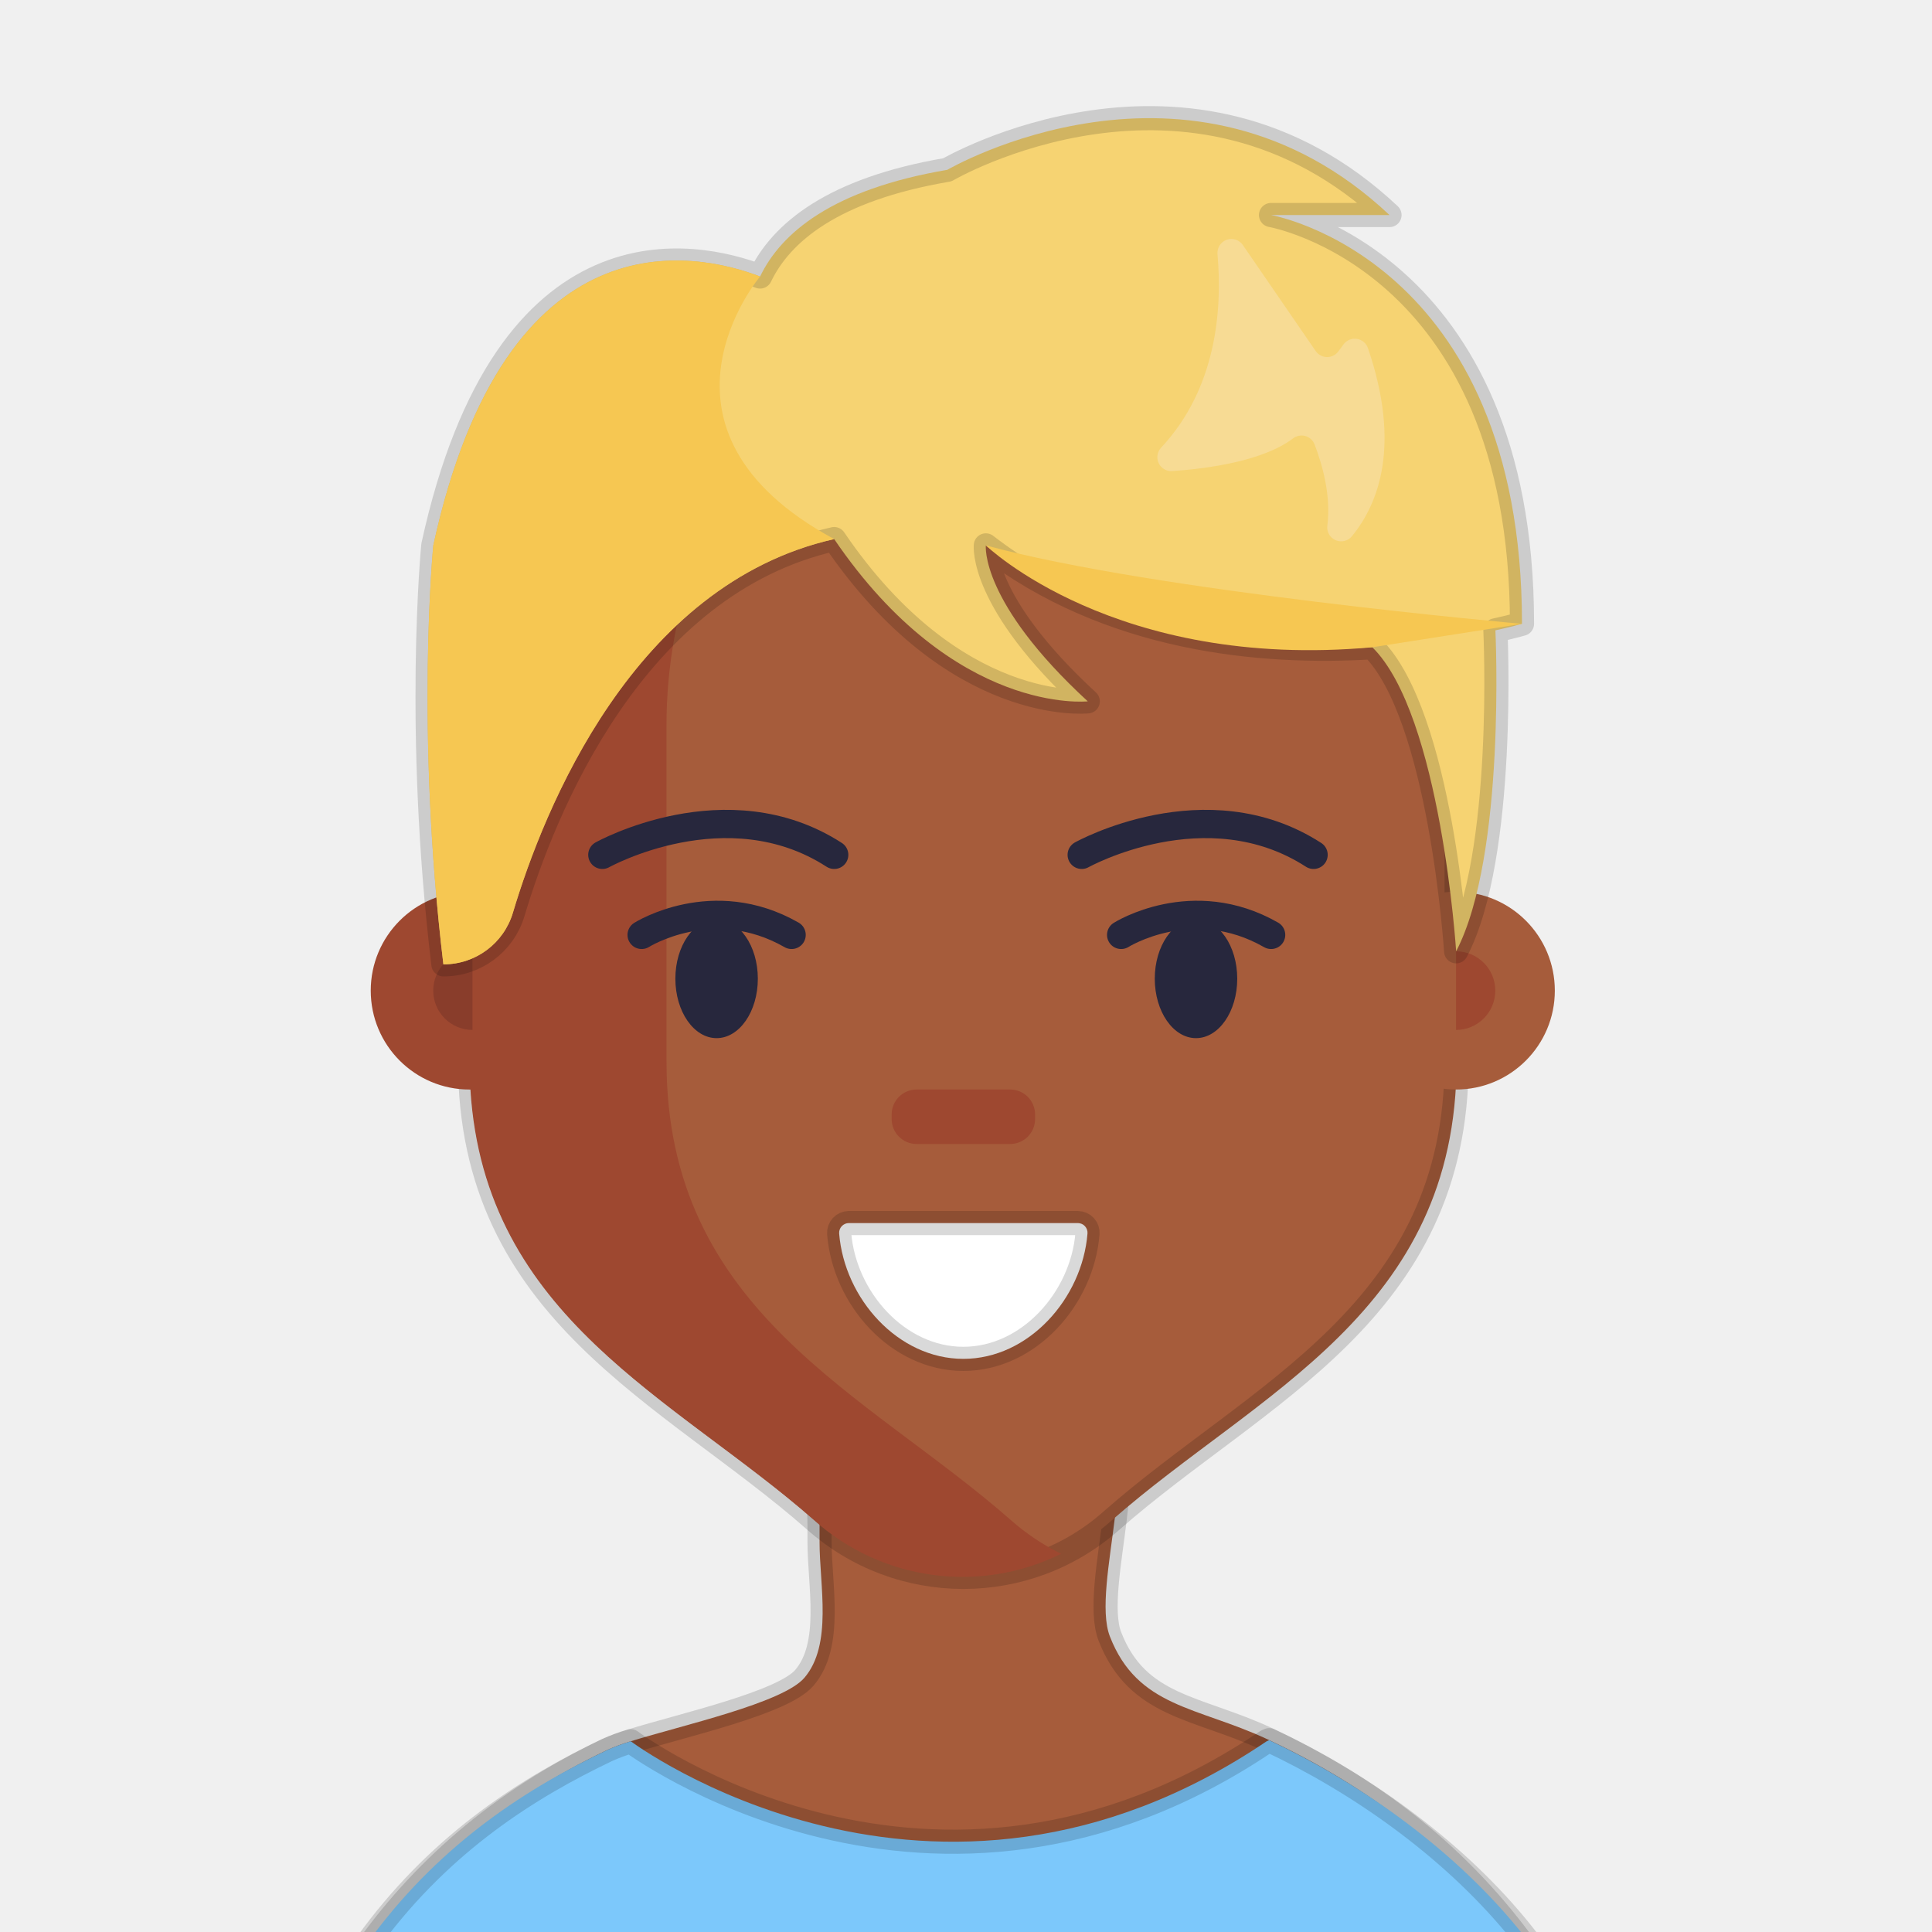
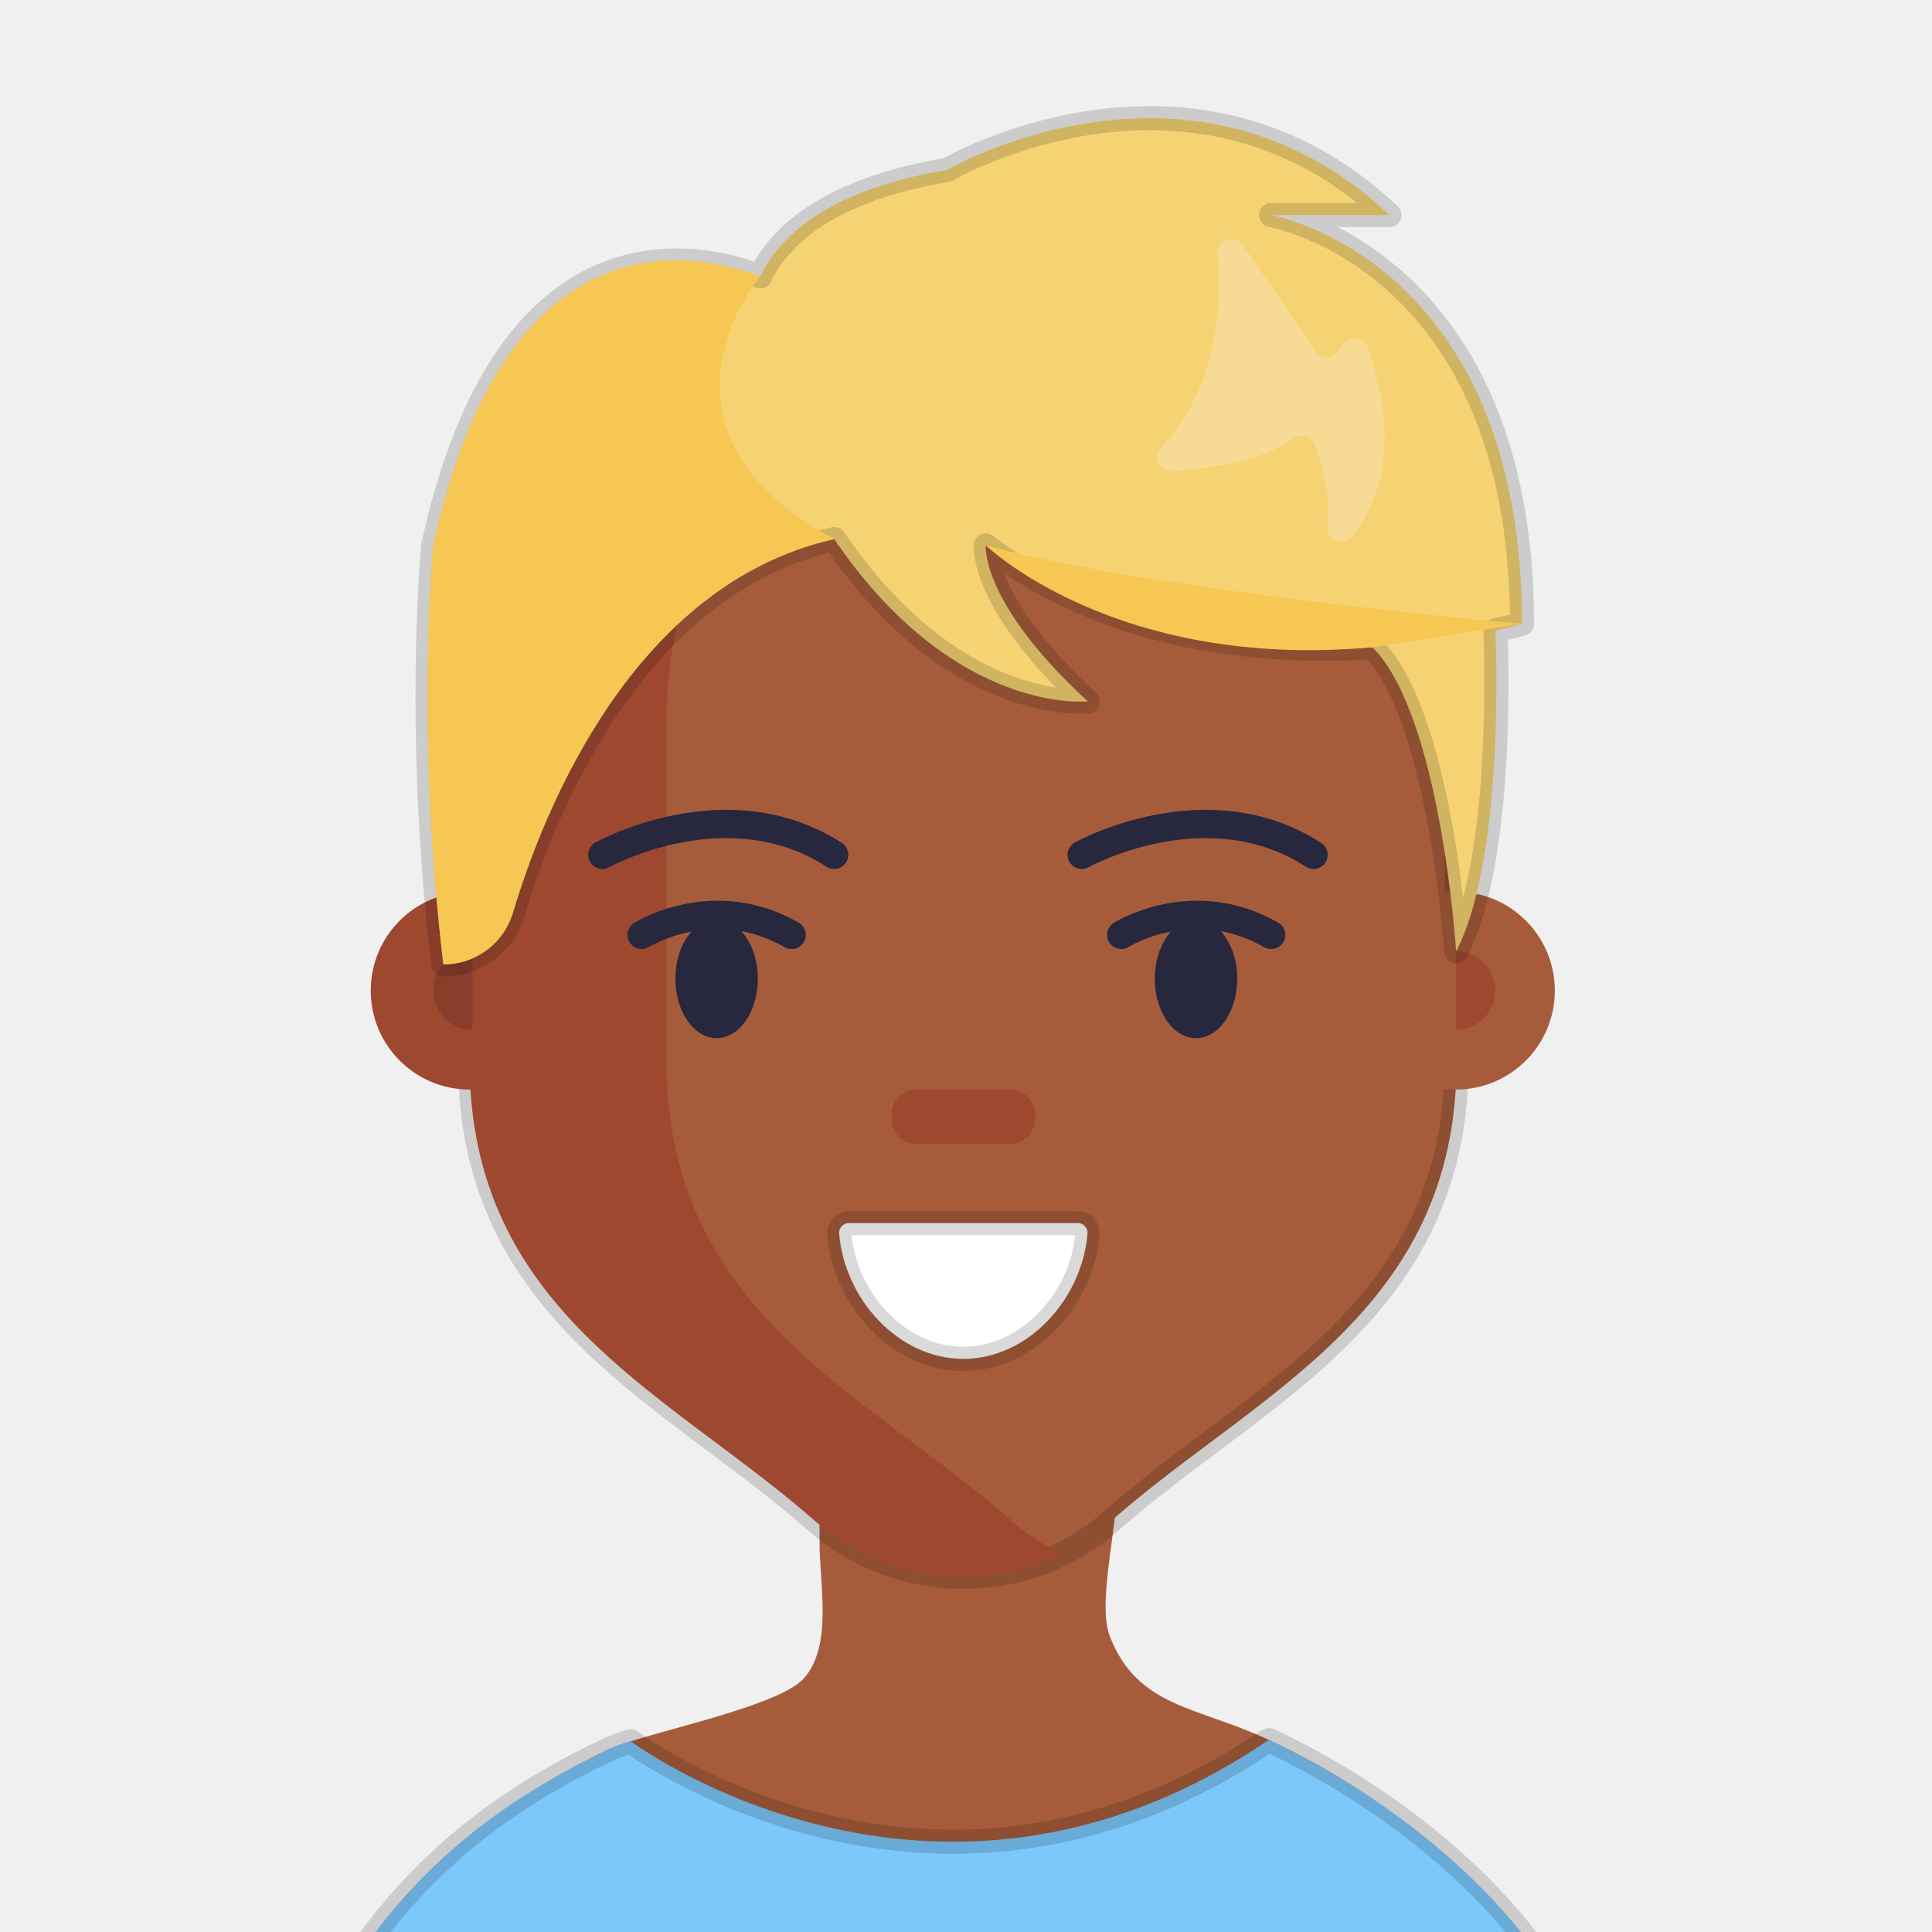
<svg xmlns="http://www.w3.org/2000/svg" id="Layer_1" viewBox="0 0 160 160">
  <defs>
    <style>.cls-1{fill:#f6d372;}.cls-2{fill:#9e4830;}.cls-3{fill:#7cc8fb;}.cls-4{fill:#fff;}.cls-5{fill:#f7db94;}.cls-6{fill:#a65c3b;}.cls-7{fill:#f6c752;}.cls-8{fill:#893d2b;}.cls-9{fill:none;stroke:#27273d;stroke-linecap:round;stroke-width:2.342px;}.cls-10{fill:#27273d;}</style>
  </defs>
  <g id="Avatars">
    <g id="Artboard">
      <g id="Women">
        <g id="Avatar-Users2_8">
          <g id="Icons">
-             <path id="Path" class="cls-6" d="M127.525,162.999c-.097.07-.197.137-.297.204-.964.654-1.943,1.286-2.937,1.898-10.936,6.755-23.258,10.939-36.041,12.239-5.854.598-11.754.598-17.608,0-13.059-1.342-25.63-5.695-36.729-12.718-.869-.549-1.727-1.113-2.576-1.693-.461-.315-.915-.633-1.37-.961,4.838-6.941,11.387-12.788,20.341-17.052.627-.28,1.273-.518,1.931-.713,4.307-1.339,12.566-3.166,14.367-5.244,2.366-2.748,1.266-7.681,1.266-11.245v-1.489c-.134-8.29-1.233-5.803,5.205-7.962.238-.068.482-.116.728-.144h0c3.478-.519,16.371-1.171,17.775.144,1.306,1.228,1.149,4.187.748,7.393.002.013.002.027,0,.04-.454,3.712-1.226,7.741-.411,9.83,2.292,5.887,7.237,5.803,12.997,8.491.07.03.137.06.207.097,10.177,4.786,17.294,11.249,22.402,18.886Z" stroke="#000" stroke-opacity="0.15" stroke-width="2" stroke-linejoin="round" />
+             <path id="Path" class="cls-6" d="M127.525,162.999c-.097.07-.197.137-.297.204-.964.654-1.943,1.286-2.937,1.898-10.936,6.755-23.258,10.939-36.041,12.239-5.854.598-11.754.598-17.608,0-13.059-1.342-25.63-5.695-36.729-12.718-.869-.549-1.727-1.113-2.576-1.693-.461-.315-.915-.633-1.37-.961,4.838-6.941,11.387-12.788,20.341-17.052.627-.28,1.273-.518,1.931-.713,4.307-1.339,12.566-3.166,14.367-5.244,2.366-2.748,1.266-7.681,1.266-11.245v-1.489c-.134-8.29-1.233-5.803,5.205-7.962.238-.068.482-.116.728-.144h0c3.478-.519,16.371-1.171,17.775.144,1.306,1.228,1.149,4.187.748,7.393.002.013.002.027,0,.04-.454,3.712-1.226,7.741-.411,9.83,2.292,5.887,7.237,5.803,12.997,8.491.07.03.137.06.207.097,10.177,4.786,17.294,11.249,22.402,18.886Z" />
            <path id="Path-2" class="cls-6" d="M120.629,60.074v27.832c0,20.75-16.498,27.411-28.523,37.973-7.022,6.282-17.632,6.282-24.654,0-12.028-10.563-28.523-17.209-28.523-37.973v-28.113c.097-14.525,7.878-27.109,19.238-33.385.368-.208.742-.405,1.116-.592,4.306-2.19,9.031-3.429,13.856-3.631.491-.027.986-.037,1.48-.037h10.357c8.361.019,16.427,3.096,22.683,8.652.958.842,1.869,1.736,2.73,2.677,6.16,6.714,9.768,15.383,10.194,24.492h0c.03.693.047,1.396.047,2.105Z" stroke="#000" stroke-opacity="0.15" stroke-width="2" stroke-linejoin="round" />
            <path id="Path-3" class="cls-2" d="M55.196,87.906v-27.832c0-19.873,14.367-36.186,32.696-37.789-.982-.094-1.975-.137-2.98-.137h-10.357c-19.713,0-35.676,16.982-35.676,37.926v13.776c-4.515,0-8.176,3.667-8.176,8.19s3.66,8.19,8.176,8.19h.08c1.186,18.95,16.873,25.5,28.44,35.647,5.613,5.037,13.722,6.146,20.478,2.801-1.511-.743-2.915-1.685-4.176-2.801-12.011-10.556-28.503-17.209-28.503-37.97Z" />
            <ellipse id="Oval" class="cls-6" cx="120.588" cy="82.039" rx="8.176" ry="8.19" />
            <path id="Path-4" class="cls-9" d="M49.884,70.794s10.304-5.75,19.201,0" />
            <ellipse id="Oval-2" class="cls-10" cx="59.346" cy="81.052" rx="3.415" ry="4.923" />
            <path id="Path-5" class="cls-9" d="M89.583,70.794s10.304-5.75,19.201,0" />
            <ellipse id="Oval-3" class="cls-10" cx="99.048" cy="81.052" rx="3.415" ry="4.923" />
            <rect id="Rectangle" class="cls-2" x="73.843" y="90.229" width="11.878" height="4.512" rx="2.068" ry="2.068" />
            <path id="Path-6" class="cls-9" d="M53.138,77.424s5.897-3.732,12.419,0" />
            <path id="Path-7" class="cls-9" d="M92.85,77.424s5.9-3.732,12.419,0" />
            <path id="Path-8" class="cls-8" d="M39.129,78.782c-1.795,0-3.251,1.458-3.251,3.256s1.455,3.256,3.251,3.256v-6.513Z" />
            <path id="Path-9" class="cls-2" d="M120.582,85.295c1.795,0,3.251-1.458,3.251-3.256s-1.455-3.256-3.251-3.256v6.513Z" />
            <path id="Path-10" class="cls-4" d="M70.298,101.29c-.224 0-.439.094-.591.259-.152.165-.229.387-.211.611.438,5.388,4.875,10.375,10.284,10.375h0c5.409,0,9.843-4.993,10.281-10.375.019-.224-.057-.445-.209-.611-.152-.165-.366-.259-.59-.26h-18.964Z" stroke="#000" stroke-opacity="0.15" stroke-width="2" stroke-linejoin="round" />
            <path id="Path-11" class="cls-1" d="M123.843,52.205s.905,18.615-3.251,26.577c0,0-1.253-19.572-6.94-25.178-9.178.559-21.801-.556-32.008-8.437,0,0-.518,4.662,8.44,12.915,0,0-11.026,1.225-21.002-13.438-16.622,3.748-24.056,22.404-26.605,30.941-.757,2.536-3.084,4.274-5.727,4.277h-.03c-2.339-19.489-.835-34.697-.835-34.697,6.054-27.702,21.764-24.298,27.063-22.266,1.731-3.601,5.961-7.212,15.506-8.836,0,0,20.14-11.771,36.619,3.745h-9.813s20.785,3.591,20.785,33.853c0,0-.785.234-2.202.542Z" stroke="#000" stroke-opacity="0.15" stroke-width="2" stroke-linejoin="round" />
            <path id="Path-12" class="cls-7" d="M126.045,51.663s-30.441-2.677-44.4-6.496c0,0,10.692,10.375,32.008,8.437l12.392-1.941Z" />
            <path id="Path-13" class="cls-7" d="M69.082,44.645c-16.622,3.748-24.056,22.404-26.605,30.941-.757,2.536-3.084,4.274-5.727,4.277h-.03c-2.339-19.489-.835-34.697-.835-34.697,6.054-27.702,21.764-24.298,27.063-22.266-.013,0-10.675,12.661,6.134,21.744Z" />
            <path id="Path-14" class="cls-5" d="M100.829,21.073c.398,4.518-.06,11.061-4.661,15.991-.33.344-.414.857-.212,1.289.202.432.649.695,1.124.662,3.054-.214,7.528-.85,9.997-2.701.287-.225.662-.302,1.014-.207.352.095.638.35.773.689.621,1.613,1.39,4.24,1.059,6.744-.062.514.226,1.006.704,1.204.478.198,1.029.053,1.348-.354,2.205-2.704,4.059-7.524,1.31-15.566-.142-.405-.495-.698-.919-.762-.424-.064-.848.112-1.102.458l-.424.579c-.221.301-.574.477-.947.471-.373-.005-.721-.191-.934-.498l-6.014-8.752c-.29-.451-.851-.643-1.355-.463-.504.18-.819.683-.759,1.216Z" />
            <path id="Path-15" class="cls-3" d="M131,168.066c-.097.07-4.76,1.88-4.86,1.947-.964.654-1.922,3.283-2.916,3.895-10.936,6.755-22.192,2.132-34.975,3.433-5.854.598-11.754.598-17.608,0-13.059-1.342-22.824,1.643-33.922-5.38-.869-.549-4.983.58-5.832,0-.461-.315-3.433-3.566-3.888-3.894.972-2.921,2.117-5.424,3.888-7.789,5.832-7.789,12.884-12.248,19.42-15.361.627-.28,1.273-.518,1.931-.713,0,0,24.962,18.719,52.663,0l.207-.09c7.277,3.418,14.887,8.708,20.412,15.354,2.212,2.66,4.09,5.538,5.479,8.599Z" stroke="#000" stroke-opacity="0.15" stroke-width="2" stroke-linejoin="round" />
          </g>
        </g>
      </g>
    </g>
  </g>
</svg>
